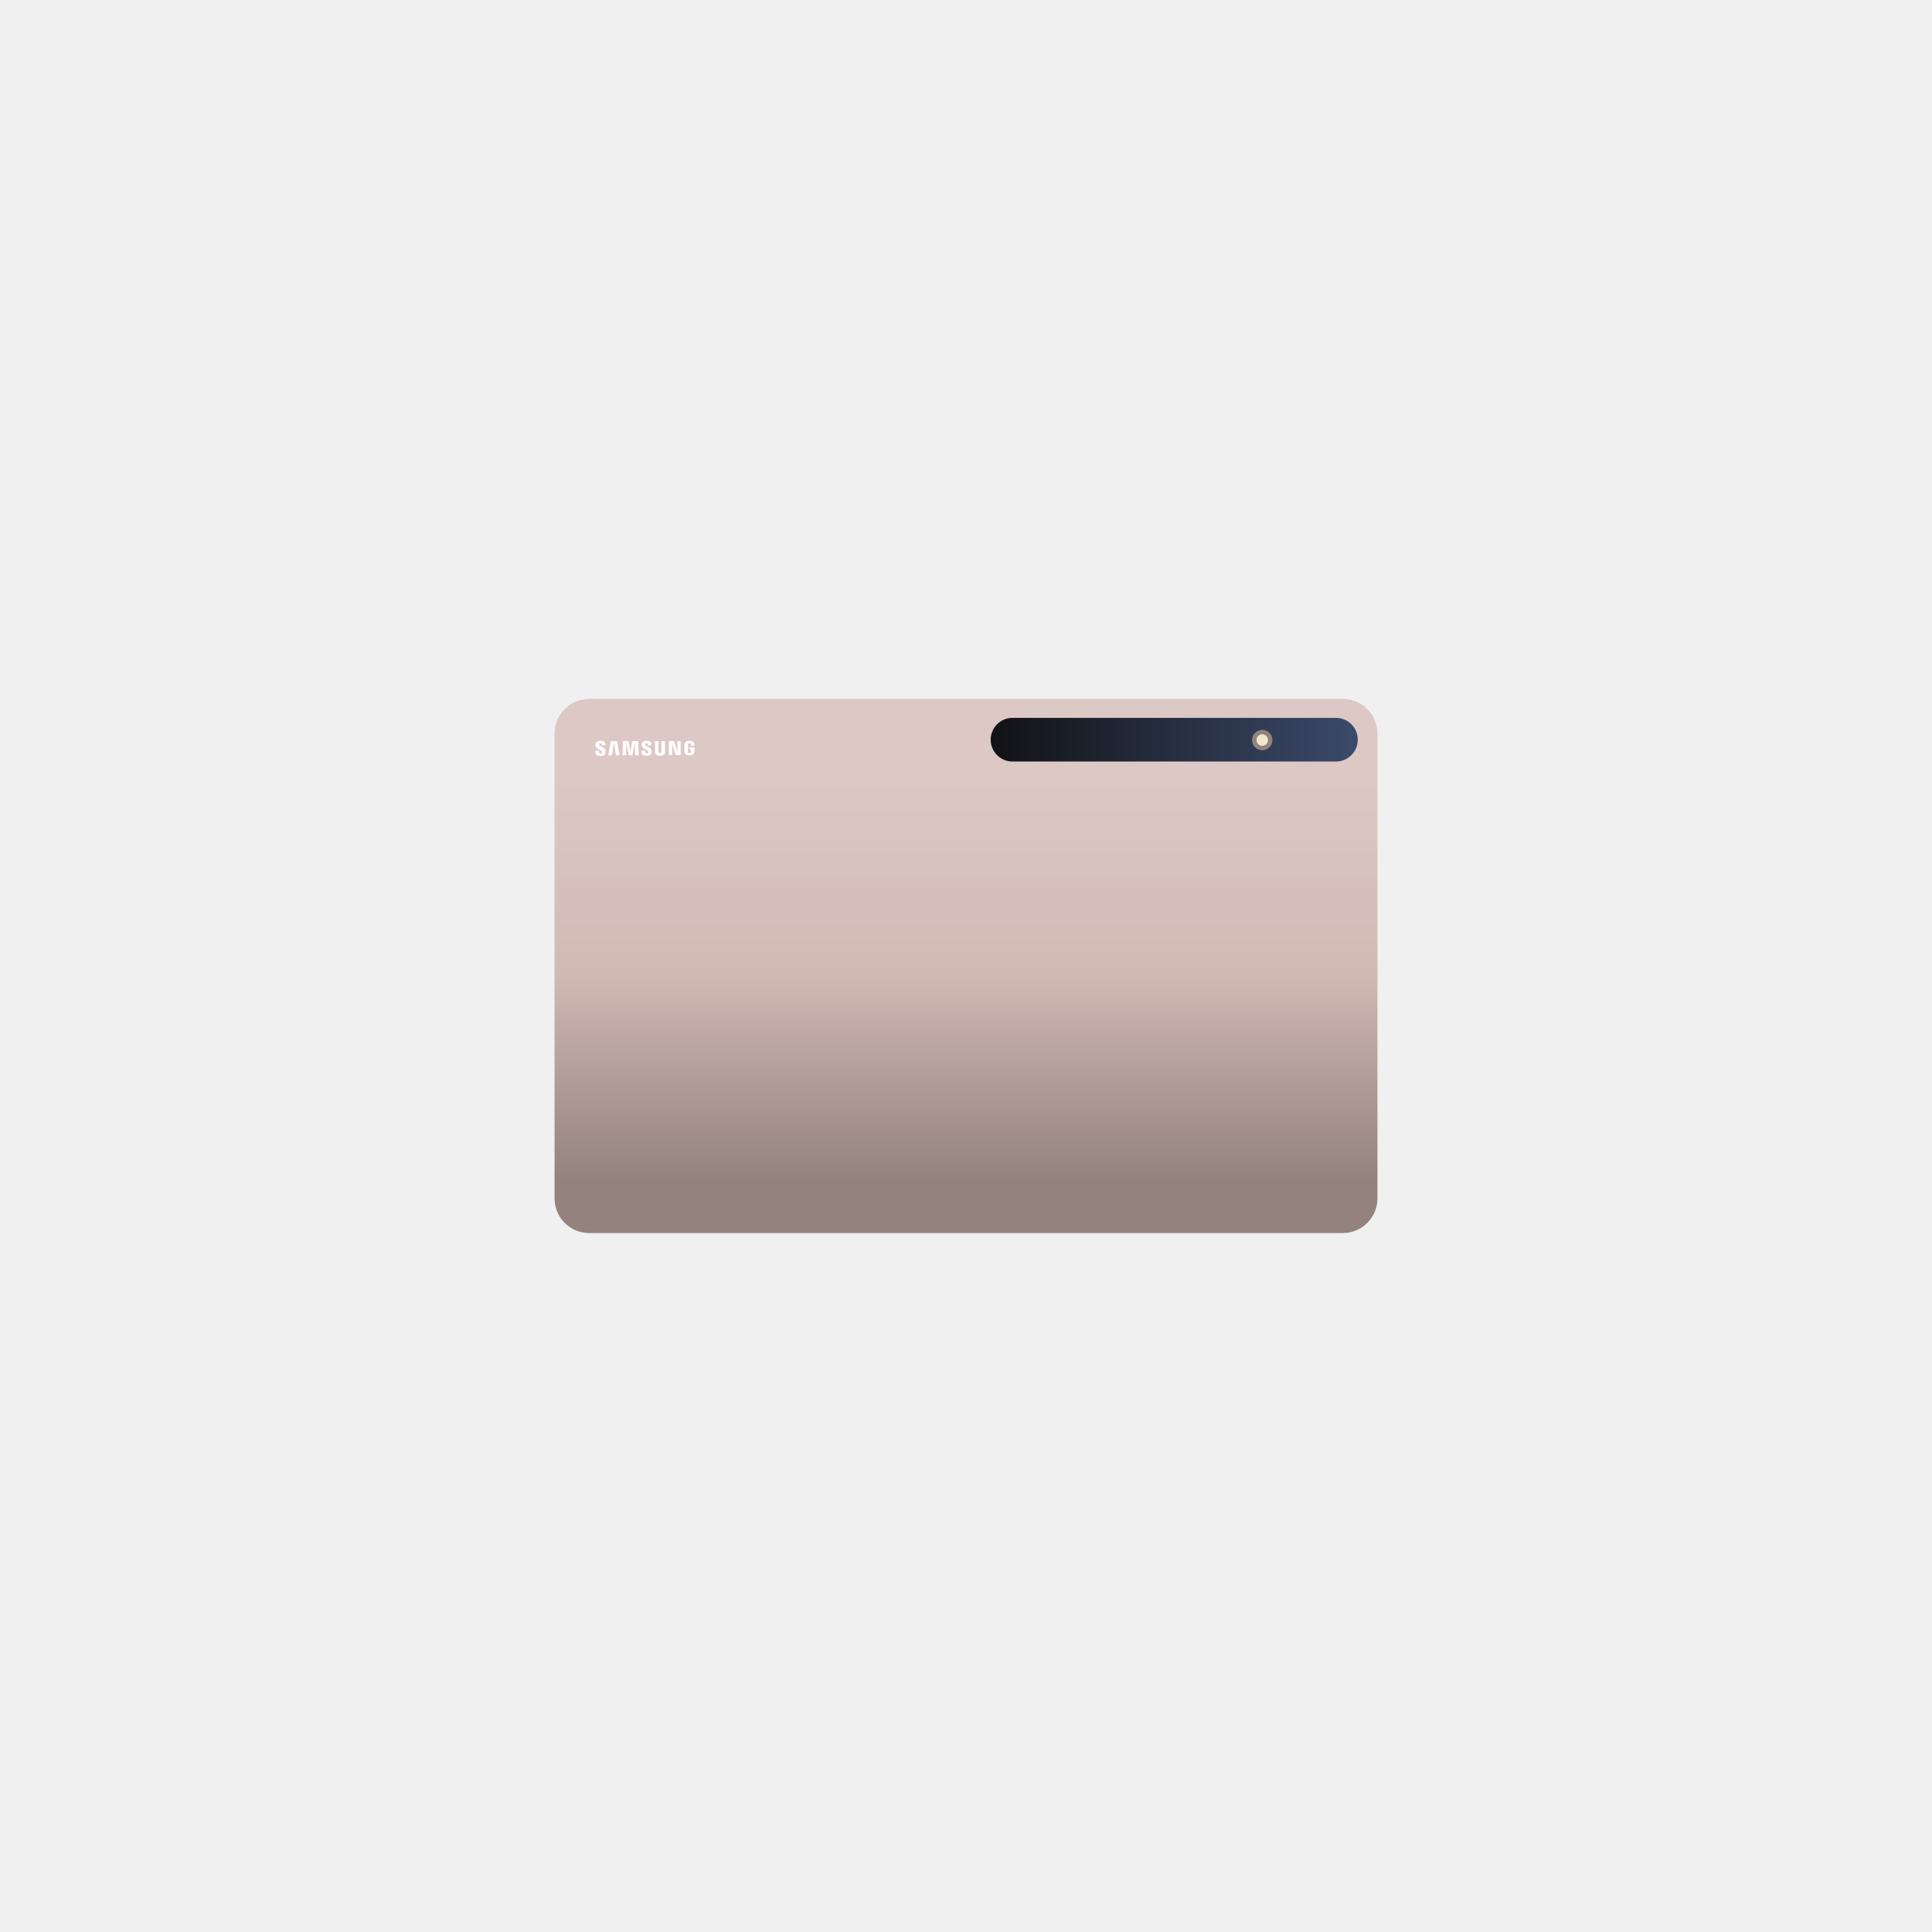
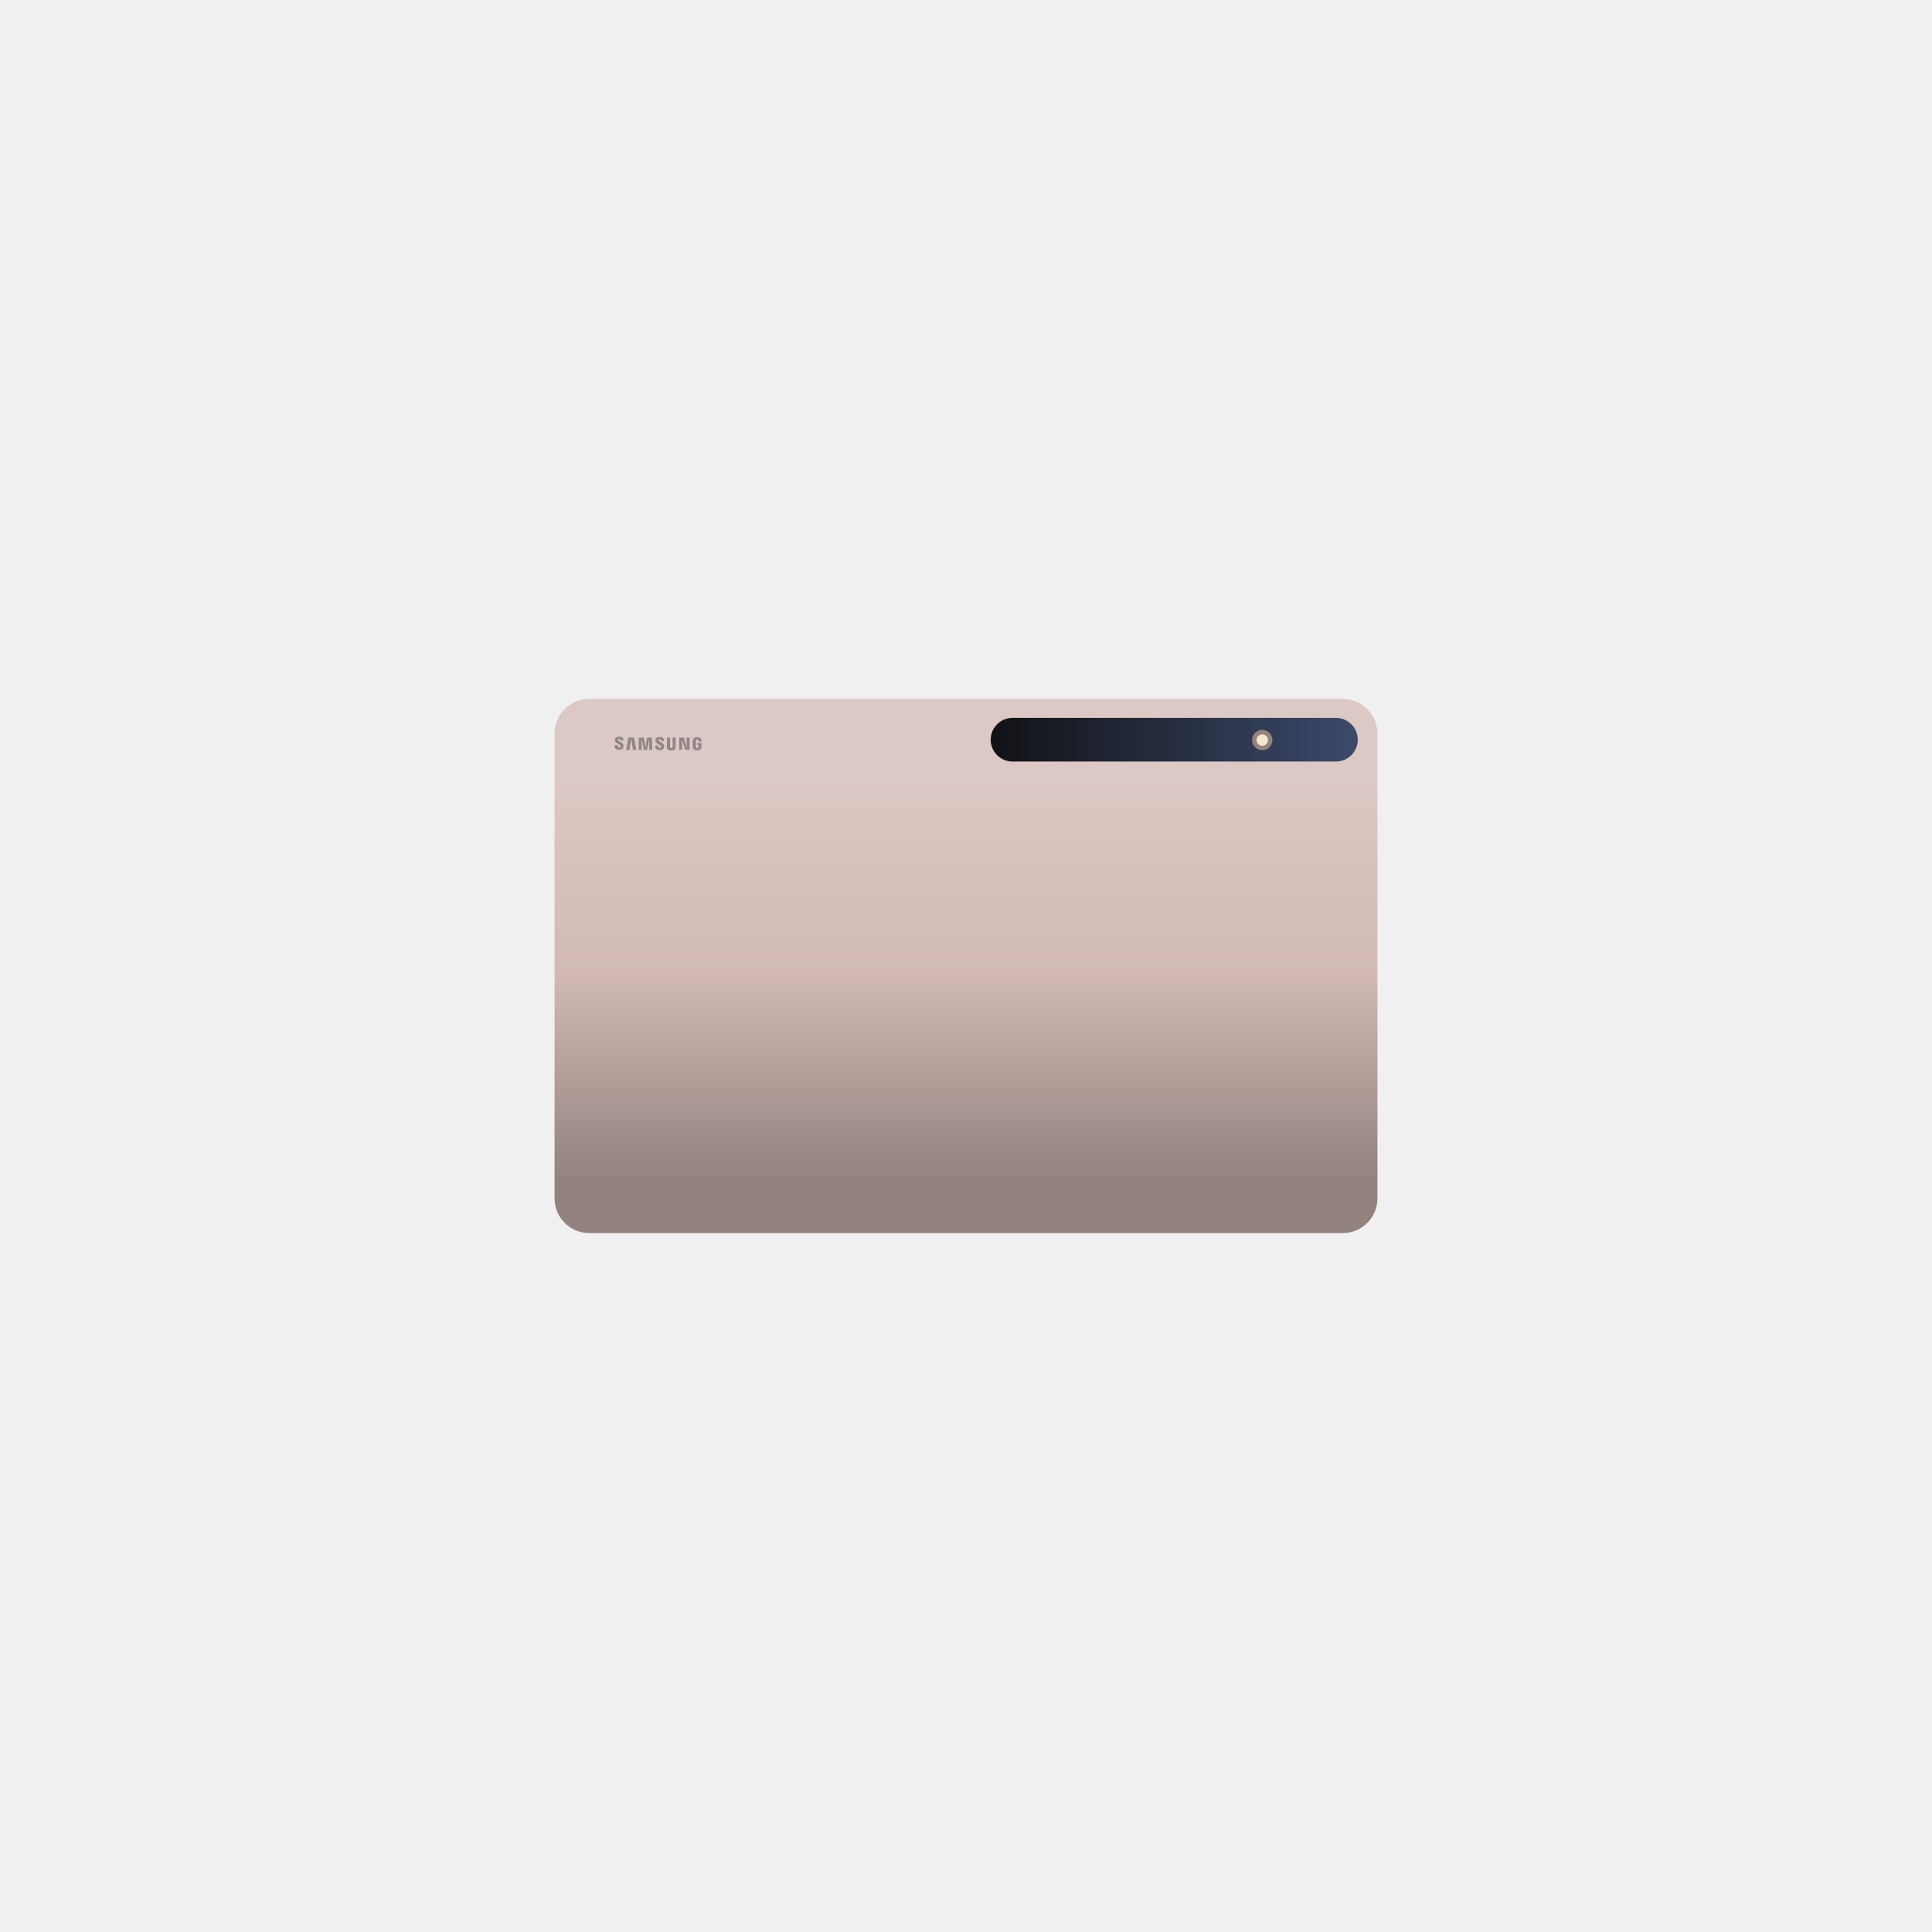
<svg xmlns="http://www.w3.org/2000/svg" width="108" height="108" viewBox="0 0 108 108">
  <defs>
    <linearGradient id="g1" gradientUnits="userSpaceOnUse" x1="54" y1="43.69" x2="54" y2="65.99">
      <stop offset="0" stop-color="#dcc8c4" />
      <stop offset="0.48" stop-color="#d2b9b4" />
      <stop offset="1" stop-color="#93827e" />
    </linearGradient>
    <clipPath id="c2">
      <path d="M32.94,39.07H75.06A1.94,1.94 0 0 1 77,41.01V66.99A1.94,1.94 0 0 1 75.06,68.93H32.94A1.94,1.94 0 0 1 31,66.99V41.01A1.94,1.94 0 0 1 32.94,39.07Z" />
    </clipPath>
    <linearGradient id="g3" gradientUnits="userSpaceOnUse" x1="75.9" y1="40.13" x2="55.38" y2="40.13">
      <stop offset="0" stop-color="#3b4a6b" />
      <stop offset="1" stop-color="#111215" />
    </linearGradient>
  </defs>
  <path d="M32.94,39.07H75.06A1.94,1.94 0 0 1 77,41.01V66.99A1.94,1.94 0 0 1 75.06,68.93H32.94A1.94,1.94 0 0 1 31,66.99V41.01A1.94,1.94 0 0 1 32.94,39.07Z" fill="url(#g1)" />
  <g clip-path="url(#c2)">
    <path d="M56.6,40.13H74.68A1.22,1.22 0 0 1 75.9,41.35V41.35A1.22,1.22 0 0 1 74.68,42.57H56.6A1.22,1.22 0 0 1 55.38,41.35V41.35A1.22,1.22 0 0 1 56.6,40.13Z" fill="url(#g3)" />
    <path d="M69.99,41.37A0.57,0.57 0 1 1 71.13,41.37A0.57,0.57 0 1 1 69.99,41.37Z" fill="#93827e" />
    <path d="M70.24,41.37A0.32,0.32 0 1 1 70.88,41.37A0.32,0.32 0 1 1 70.24,41.37Z" fill="#f1e8cc" />
-     <path d="m 38.54,41.78 l 0,0.12 l 0.08,0 l 0,0.11 c 0,0.01 0,0.02 0,0.03 c 0,0.02 -0.02,0.06 -0.08,0.06 c -0.06,0 -0.08,-0.04 -0.08,-0.06 c 0,-0.01 0,-0.02 0,-0.03 l 0,-0.36 c 0,-0.01 0,-0.03 0,-0.04 c 0,-0.02 0.02,-0.06 0.08,-0.06 c 0.06,0 0.08,0.04 0.08,0.06 c 0,0.01 0,0.03 0,0.03 L 38.62,41.68 l 0.2,0 l 0,-0.03 c 0,0 0,-0.03 0,-0.05 C 38.8,41.46 38.68,41.41 38.54,41.41 c -0.14,0 -0.26,0.05 -0.28,0.19 c 0,0.01 0,0.04 0,0.05 l 0,0.33 c 0,0.01 0,0.03 0,0.05 c 0.01,0.14 0.14,0.19 0.28,0.19 c 0.14,0 0.26,-0.05 0.28,-0.19 c 0,-0.03 0,-0.04 0,-0.05 L 38.82,41.78 Z m -1.37,-0.35 l -0.2,0 l 0,0.58 c 0,0.01 0,0.02 0,0.03 c 0,0.02 -0.02,0.06 -0.08,0.06 c -0.05,0 -0.07,-0.04 -0.08,-0.06 c 0,-0.01 0,-0.02 0,-0.03 l 0,-0.58 l -0.2,0 L 36.62,42 c 0,0.01 0,0.04 0,0.05 c 0.01,0.15 0.13,0.2 0.28,0.2 c 0.15,0 0.26,-0.05 0.28,-0.2 c 0,-0.01 0,-0.04 0,-0.05 z m -1.83,0 l -0.1,0.62 l -0.1,-0.62 l -0.32,0 l -0.02,0.79 l 0.2,0 l 0.01,-0.73 l 0.14,0.73 l 0.2,0 l 0.14,-0.73 l 0.01,0.73 l 0.2,0 l -0.02,-0.79 z m -1.19,0 l -0.15,0.79 l 0.21,0 l 0.11,-0.73 l 0.11,0.73 l 0.21,0 l -0.15,-0.79 z m 3.72,0.64 l -0.19,-0.64 l -0.29,0 l 0,0.78 l 0.19,0 l -0.01,-0.66 l 0.2,0.66 l 0.28,0 l 0,-0.78 l -0.19,0 z m -1.79,-0.43 c 0,-0.02 0,-0.03 0,-0.04 c 0.01,-0.03 0.02,-0.05 0.07,-0.05 c 0.05,0 0.07,0.03 0.07,0.07 l 0,0.05 l 0.19,0 l 0,-0.06 c 0,-0.17 -0.15,-0.2 -0.26,-0.2 c -0.14,0 -0.25,0.05 -0.27,0.17 c -0.01,0.03 -0.01,0.07 0,0.11 c 0.03,0.16 0.31,0.21 0.35,0.31 c 0.01,0.02 0.01,0.04 0,0.06 c -0.01,0.03 -0.02,0.05 -0.08,0.05 c -0.05,0 -0.08,-0.03 -0.08,-0.07 l -6.08E-05,-0.08 l -0.21,0 l 0,0.06 c 0,0.17 0.14,0.23 0.28,0.23 c 0.14,0 0.26,-0.05 0.28,-0.18 c 0.01,-0.07 0,-0.11 0,-0.13 c -0.03,-0.16 -0.33,-0.21 -0.35,-0.3 m -2.57,0 c 0,-0.02 0,-0.03 0,-0.04 c 0.01,-0.03 0.02,-0.05 0.07,-0.05 c 0.05,0 0.07,0.03 0.07,0.07 l 0,0.05 l 0.2,0 l 0,-0.06 c 0,-0.17 -0.15,-0.2 -0.27,-0.2 c -0.14,0 -0.25,0.05 -0.28,0.18 c -0.01,0.04 -0.01,0.07 0,0.11 c 0.03,0.16 0.31,0.21 0.36,0.31 c 0.01,0.02 0.01,0.04 0,0.06 c -0.01,0.03 -0.02,0.05 -0.08,0.05 c -0.05,0 -0.08,-0.03 -0.08,-0.07 l 0,-0.08 l -0.21,0 l 0,0.06 c 0,0.18 0.14,0.23 0.29,0.23 c 0.14,0 0.26,-0.05 0.28,-0.18 c 0.01,-0.07 0,-0.11 0,-0.13 c -0.03,-0.17 -0.33,-0.21 -0.36,-0.31" fill="#ffffff" />
+     <path d="m 38.97,41.53 l 0,0.1 l 0.07,0 l 0,0.1 c 0,0.01 0,0.02 0,0.03 c 0,0.02 -0.02,0.05 -0.07,0.05 c -0.05,0 -0.07,-0.03 -0.07,-0.05 c 0,-0.01 0,-0.02 0,-0.03 l 0,-0.32 c 0,-0.01 0,-0.02 0,-0.03 c 0,-0.02 0.02,-0.05 0.07,-0.05 c 0.05,0 0.07,0.03 0.07,0.05 c 0,0.01 0,0.03 0,0.03 L 39.04,41.45 l 0.17,0 l 0,-0.02 c 0,0 0,-0.02 0,-0.05 C 39.2,41.25 39.09,41.21 38.97,41.21 c -0.12,0 -0.23,0.04 -0.24,0.17 c 0,0.01 0,0.03 0,0.05 l 0,0.29 c 0,0.01 0,0.02 0,0.05 c 0.01,0.13 0.12,0.17 0.24,0.17 c 0.12,0 0.23,-0.04 0.24,-0.17 c 0,-0.02 0,-0.03 0,-0.05 L 39.21,41.53 Z m -1.2,-0.3 l -0.17,0 l 0,0.51 c 0,0.01 0,0.02 0,0.03 c 0,0.02 -0.02,0.05 -0.07,0.05 c -0.05,0 -0.06,-0.03 -0.07,-0.05 c 0,-0.01 0,-0.02 0,-0.03 l 0,-0.51 l -0.17,0 L 37.28,41.73 c 0,0.01 0,0.04 0,0.05 c 0.01,0.13 0.11,0.17 0.24,0.17 c 0.13,0 0.23,-0.04 0.24,-0.17 c 0,-0.01 0,-0.03 0,-0.05 z m -1.6,0 l -0.09,0.54 l -0.09,-0.54 l -0.28,0 l -0.01,0.69 l 0.17,0 l 0,-0.64 l 0.12,0.64 l 0.18,0 l 0.12,-0.64 l 0,0.64 l 0.17,0 l -0.02,-0.69 z m -1.04,0 l -0.13,0.69 l 0.19,0 l 0.1,-0.64 l 0.09,0.64 l 0.19,0 l -0.13,-0.69 z m 3.26,0.56 l -0.16,-0.56 l -0.26,0 l 0,0.68 l 0.17,0 l -0.01,-0.57 l 0.17,0.57 l 0.25,0 l 0,-0.68 l -0.17,0 z m -1.57,-0.38 c 0,-0.01 0,-0.03 0,-0.04 c 0,-0.02 0.02,-0.05 0.06,-0.05 c 0.04,0 0.06,0.02 0.06,0.06 l 0,0.04 l 0.17,0 l 0,-0.05 c 0,-0.15 -0.13,-0.17 -0.23,-0.17 c -0.12,0 -0.22,0.04 -0.24,0.15 c 0,0.03 -0.01,0.06 0,0.09 c 0.03,0.14 0.27,0.18 0.31,0.27 c 0.01,0.02 0,0.04 0,0.05 c -0.01,0.02 -0.02,0.05 -0.07,0.05 c -0.04,0 -0.07,-0.02 -0.07,-0.06 l -5.32E-05,-0.07 l -0.18,0 l 0,0.05 c 0,0.15 0.12,0.2 0.25,0.2 c 0.12,0 0.23,-0.04 0.24,-0.16 c 0.01,-0.06 0,-0.1 0,-0.11 c -0.03,-0.14 -0.29,-0.19 -0.31,-0.27 m -2.25,0 c 0,-0.01 0,-0.03 0,-0.04 c 0,-0.02 0.02,-0.05 0.06,-0.05 c 0.04,0 0.06,0.03 0.06,0.06 l 0,0.04 l 0.17,0 l 0,-0.05 c 0,-0.15 -0.14,-0.17 -0.23,-0.17 c -0.12,0 -0.22,0.04 -0.24,0.15 c -0.01,0.03 -0.01,0.06 0,0.09 c 0.03,0.14 0.28,0.18 0.31,0.27 c 0.01,0.02 0,0.04 0,0.05 c -0.01,0.02 -0.02,0.05 -0.07,0.05 c -0.04,0 -0.07,-0.03 -0.07,-0.06 l 0,-0.07 l -0.19,0 l 0,0.05 c 0,0.15 0.12,0.2 0.25,0.2 c 0.12,0 0.23,-0.04 0.24,-0.16 c 0.01,-0.06 0,-0.1 0,-0.11 c -0.03,-0.14 -0.29,-0.19 -0.31,-0.27" fill="#8f8786" />
  </g>
</svg>
